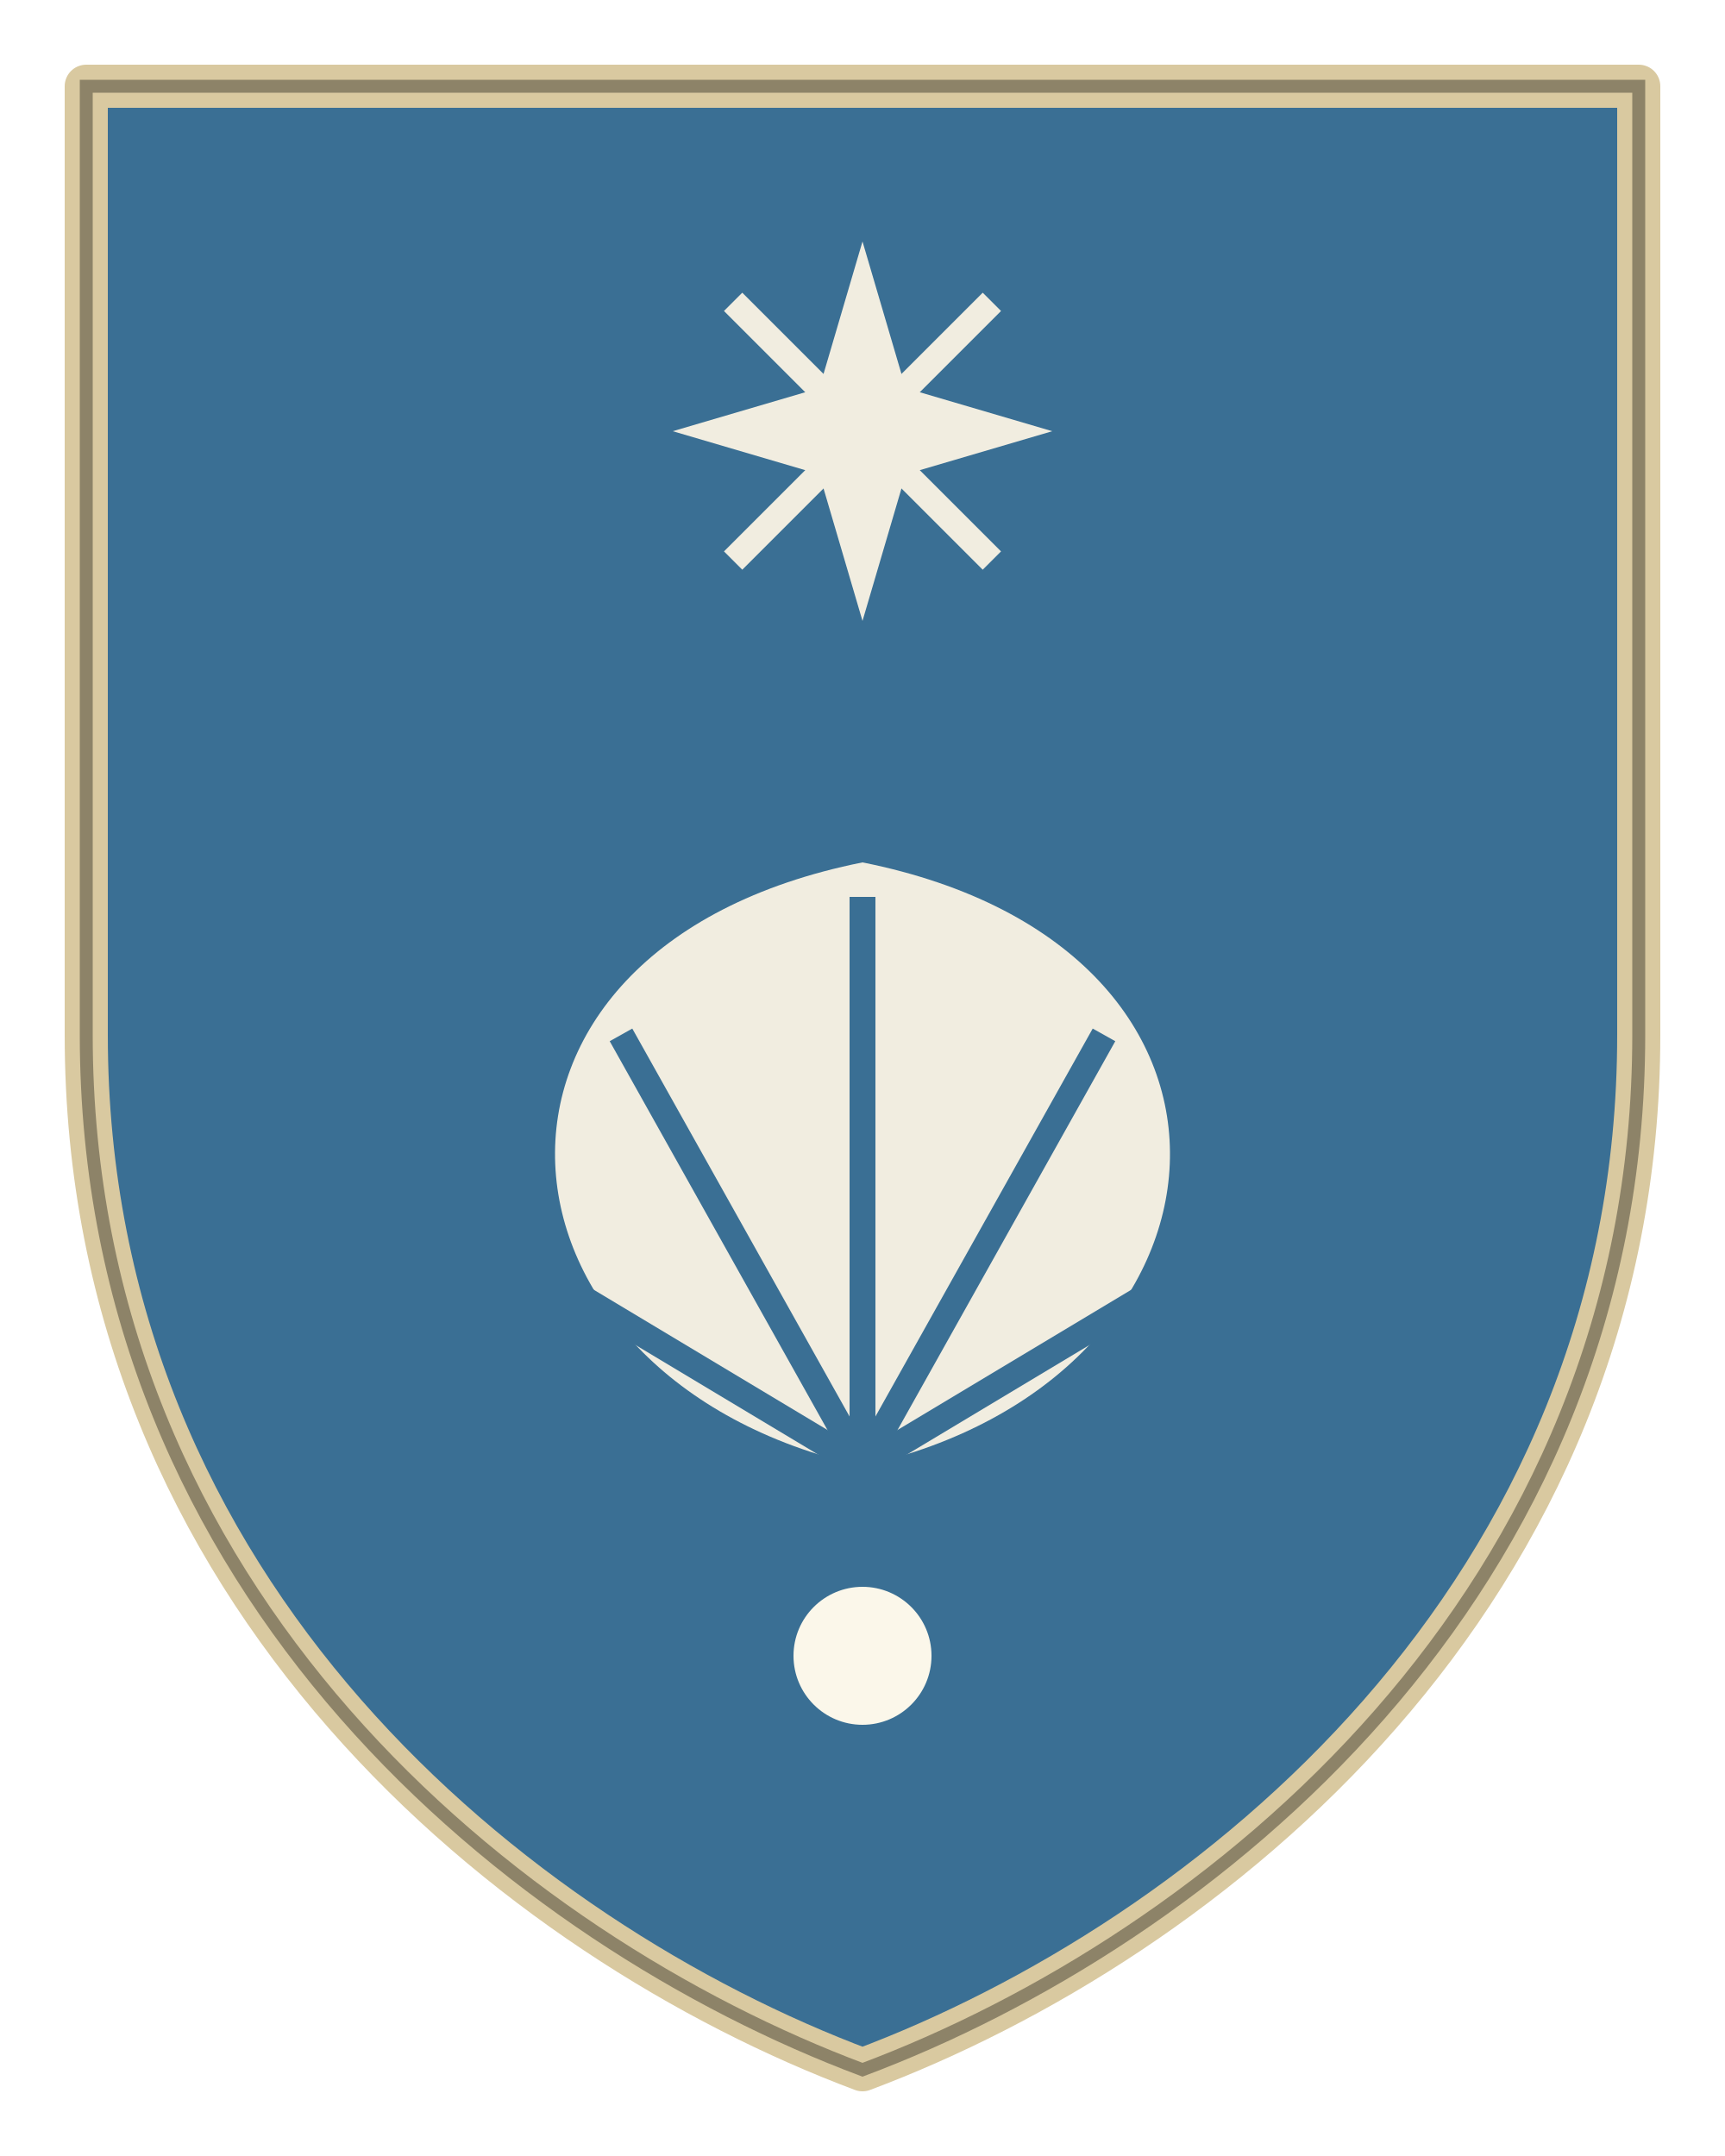
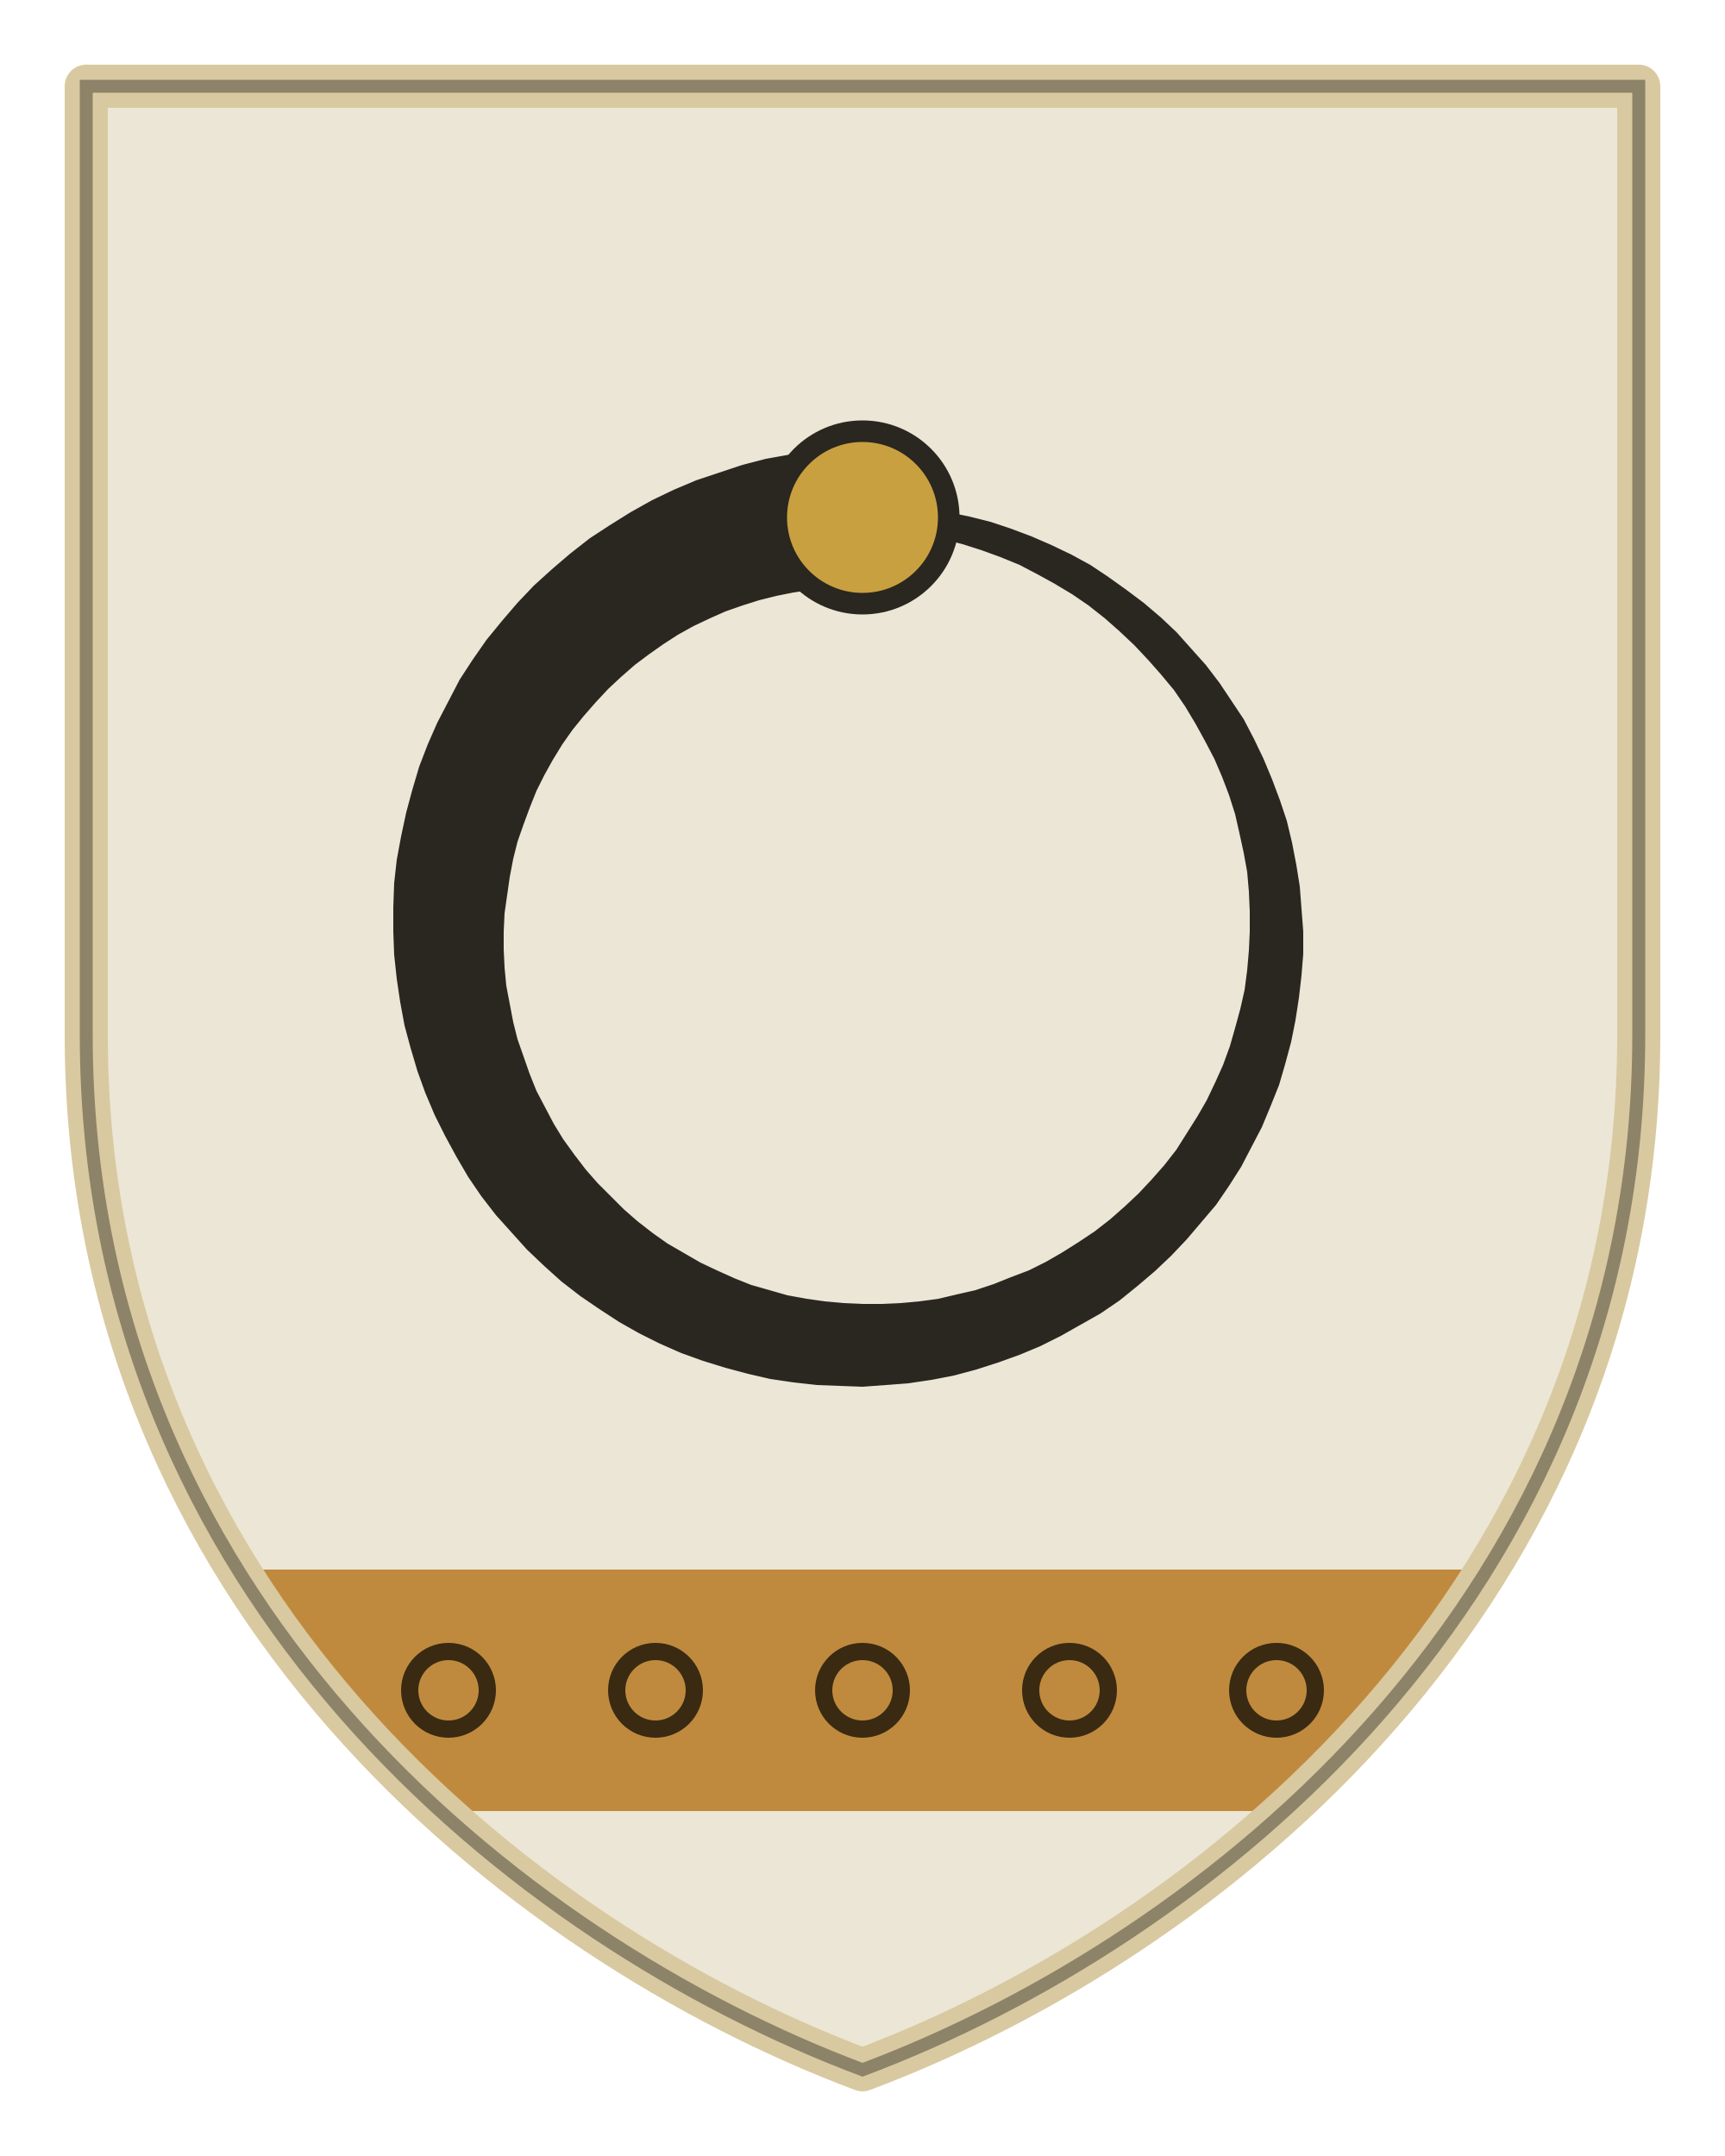
<svg xmlns="http://www.w3.org/2000/svg" viewBox="0 0 200 250" width="400" height="500">
  <defs>
    <clipPath id="c5">
      <path d="M10,10 H190 V120 C190,185 140,225 100,240 C60,225 10,185 10,120 Z" />
    </clipPath>
  </defs>
-   <path d="M10,10 H190 V120 C190,185 140,225 100,240 C60,225 10,185 10,120 Z" fill="#3a6f94" />
+   <path d="M10,10 H190 V120 C190,185 140,225 100,240 C60,225 10,185 10,120 Z" fill="#ece6d6" />
  <g clip-path="url(#c5)">
-     <g transform="translate(100,50)" fill="#f1ede0">
-       <path d="M0,-22 L5,-5 L22,0 L5,5 L0,22 L-5,5 L-22,0 L-5,-5 Z" />
-       <path d="M-15,-15 L-4,-4 M15,-15 L4,-4 M-15,15 L-4,4 M15,15 L4,4" stroke="#f1ede0" stroke-width="3" />
-     </g>
-     <path d="M100,170 C55,160 50,110 100,100 C150,110 145,160 100,170 Z" fill="#f1ede0" />
-     <g stroke="#3a6f94" stroke-width="3" fill="none">
-       <path d="M100,170 L100,104" />
-       <path d="M100,170 L72,120" />
-       <path d="M100,170 L128,120" />
-       <path d="M100,170 L60,146" />
-       <path d="M100,170 L140,146" />
-     </g>
-     <circle cx="100" cy="192" r="8" fill="#fbf7ea" />
+     <path d="M104.9,58.7 L107.4,59.0 L109.9,59.4 L112.4,59.9 L114.8,60.5 L117.2,61.3 L119.6,62.2 L121.9,63.2 L124.2,64.3 L126.4,65.5 L128.5,66.9 L130.6,68.4 L132.6,69.9 L134.6,71.6 L136.4,73.3 L138.1,75.2 L139.8,77.1 L141.4,79.2 L142.8,81.3 L144.2,83.4 L145.4,85.7 L146.5,88.0 L147.5,90.4 L148.4,92.8 L149.2,95.2 L149.8,97.7 L150.3,100.3 L150.7,102.8 L150.9,105.4 L151.1,108.0 L151.1,110.6 L150.9,113.1 L150.6,115.7 L150.2,118.3 L149.7,120.8 L149.0,123.4 L148.3,125.8 L147.3,128.3 L146.3,130.7 L145.1,133.0 L143.9,135.3 L142.5,137.5 L141.0,139.7 L139.3,141.7 L137.6,143.7 L135.8,145.6 L133.9,147.4 L131.9,149.1 L129.8,150.8 L127.6,152.3 L125.3,153.6 L123.0,154.9 L120.6,156.1 L118.2,157.1 L115.7,158.0 L113.2,158.8 L110.6,159.5 L108.0,160.0 L105.3,160.4 L102.7,160.6 L100.0,160.8 L97.3,160.7 L94.7,160.6 L92.0,160.3 L89.3,159.9 L86.7,159.3 L84.1,158.6 L81.5,157.8 L79.0,156.9 L76.5,155.8 L74.1,154.6 L71.8,153.3 L69.5,151.8 L67.3,150.3 L65.1,148.6 L63.1,146.8 L61.1,144.9 L59.3,142.9 L57.5,140.9 L55.8,138.7 L54.3,136.5 L52.9,134.1 L51.6,131.7 L50.4,129.3 L49.3,126.7 L48.4,124.2 L47.6,121.5 L46.9,118.9 L46.4,116.2 L46.0,113.5 L45.7,110.7 L45.6,108.0 L45.6,105.2 L45.7,102.4 L46.0,99.7 L46.5,97.0 L47.1,94.2 L47.8,91.6 L48.6,88.9 L49.6,86.3 L50.7,83.8 L52.0,81.3 L53.3,78.8 L54.8,76.5 L56.4,74.2 L58.2,72.0 L60.0,69.9 L61.9,67.9 L64.0,66.0 L66.1,64.2 L68.4,62.4 L70.7,60.9 L73.1,59.4 L75.6,58.0 L78.1,56.8 L80.7,55.7 L83.4,54.8 L86.1,53.9 L88.8,53.2 L91.6,52.7 L94.4,52.3 L96.0,68.2 L94.0,68.4 L92.0,68.7 L90.0,69.1 L88.0,69.6 L86.1,70.2 L84.1,70.9 L82.3,71.7 L80.4,72.6 L78.6,73.6 L76.9,74.7 L75.2,75.9 L73.6,77.1 L72.0,78.5 L70.5,79.9 L69.1,81.4 L67.7,83.0 L66.4,84.6 L65.2,86.3 L64.1,88.1 L63.1,89.9 L62.2,91.7 L61.4,93.7 L60.7,95.6 L60.0,97.6 L59.5,99.6 L59.1,101.7 L58.8,103.8 L58.5,105.9 L58.4,108.0 L58.4,110.1 L58.5,112.2 L58.7,114.3 L59.1,116.4 L59.5,118.5 L60.0,120.5 L60.7,122.5 L61.4,124.5 L62.2,126.5 L63.2,128.4 L64.2,130.3 L65.3,132.1 L66.6,133.9 L67.9,135.6 L69.3,137.2 L70.8,138.7 L72.3,140.2 L73.9,141.6 L75.7,143.0 L77.4,144.2 L79.3,145.3 L81.2,146.4 L83.1,147.3 L85.1,148.2 L87.1,149.0 L89.2,149.6 L91.3,150.2 L93.5,150.6 L95.6,150.9 L97.8,151.1 L100.0,151.2 L102.2,151.2 L104.4,151.1 L106.6,150.9 L108.8,150.6 L110.9,150.1 L113.1,149.6 L115.2,148.9 L117.2,148.1 L119.3,147.3 L121.3,146.3 L123.2,145.2 L125.1,144.0 L126.9,142.8 L128.7,141.4 L130.4,139.9 L132.0,138.4 L133.5,136.8 L135.0,135.1 L136.4,133.3 L137.6,131.4 L138.8,129.5 L139.9,127.6 L140.9,125.5 L141.8,123.5 L142.6,121.3 L143.2,119.2 L143.8,117.0 L144.3,114.8 L144.6,112.5 L144.8,110.2 L144.9,108.0 L144.9,105.7 L144.8,103.4 L144.6,101.1 L144.2,98.9 L143.7,96.6 L143.2,94.4 L142.5,92.2 L141.7,90.1 L140.8,88.0 L139.7,85.9 L138.6,83.9 L137.4,81.9 L136.1,80.0 L134.6,78.2 L133.1,76.5 L131.5,74.8 L129.8,73.2 L128.1,71.7 L126.2,70.2 L124.3,68.9 L122.3,67.7 L120.3,66.6 L118.2,65.5 L116.0,64.6 L113.8,63.8 L111.6,63.1 L109.3,62.5 L107.0,62.1 L104.6,61.7 Z" fill="#2a2620" />
+     <circle cx="100" cy="60" r="10" fill="#c9a040" stroke="#2a2620" stroke-width="2.5" />
+     <rect x="0" y="182" width="200" height="28" fill="#c08a3e" />
+     <circle cx="52" cy="196" r="4.5" fill="none" stroke="#3a2a12" stroke-width="2" />
+     <circle cx="76" cy="196" r="4.5" fill="none" stroke="#3a2a12" stroke-width="2" />
+     <circle cx="100" cy="196" r="4.5" fill="none" stroke="#3a2a12" stroke-width="2" />
+     <circle cx="124" cy="196" r="4.5" fill="none" stroke="#3a2a12" stroke-width="2" />
+     <circle cx="148" cy="196" r="4.5" fill="none" stroke="#3a2a12" stroke-width="2" />
  </g>
  <path d="M10,10 H190 V120 C190,185 140,225 100,240 C60,225 10,185 10,120 Z" fill="none" stroke="#d9c9a0" stroke-width="5" stroke-linejoin="round" />
  <path d="M10,10 H190 V120 C190,185 140,225 100,240 C60,225 10,185 10,120 Z" fill="none" stroke="#000" stroke-opacity=".35" stroke-width="1.5" />
</svg>
